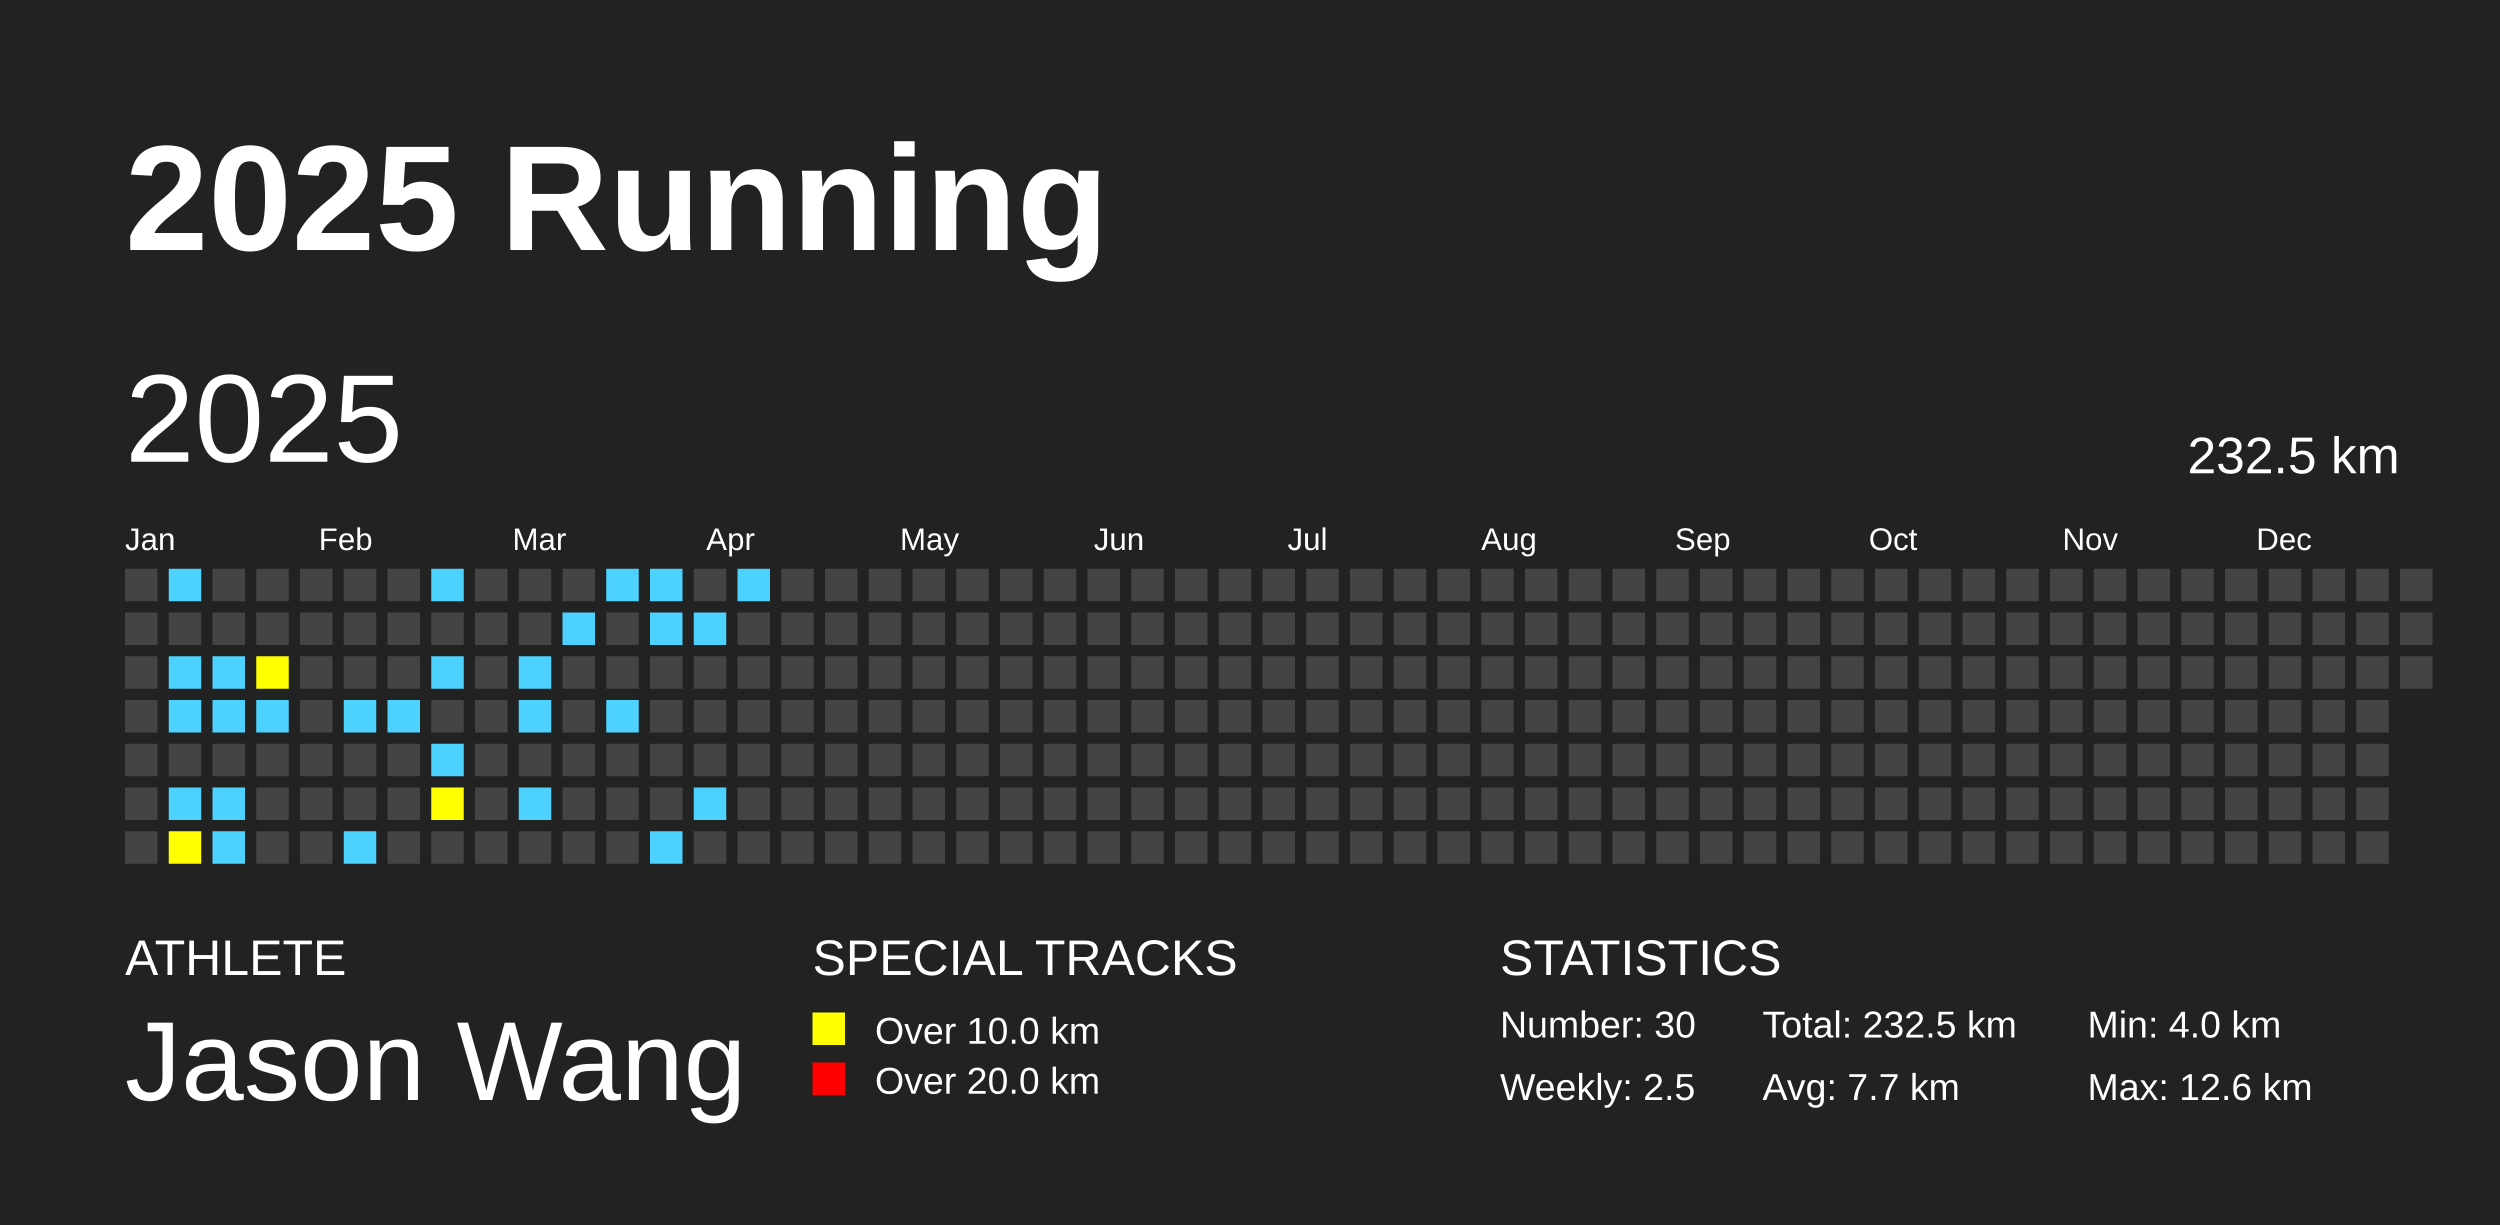
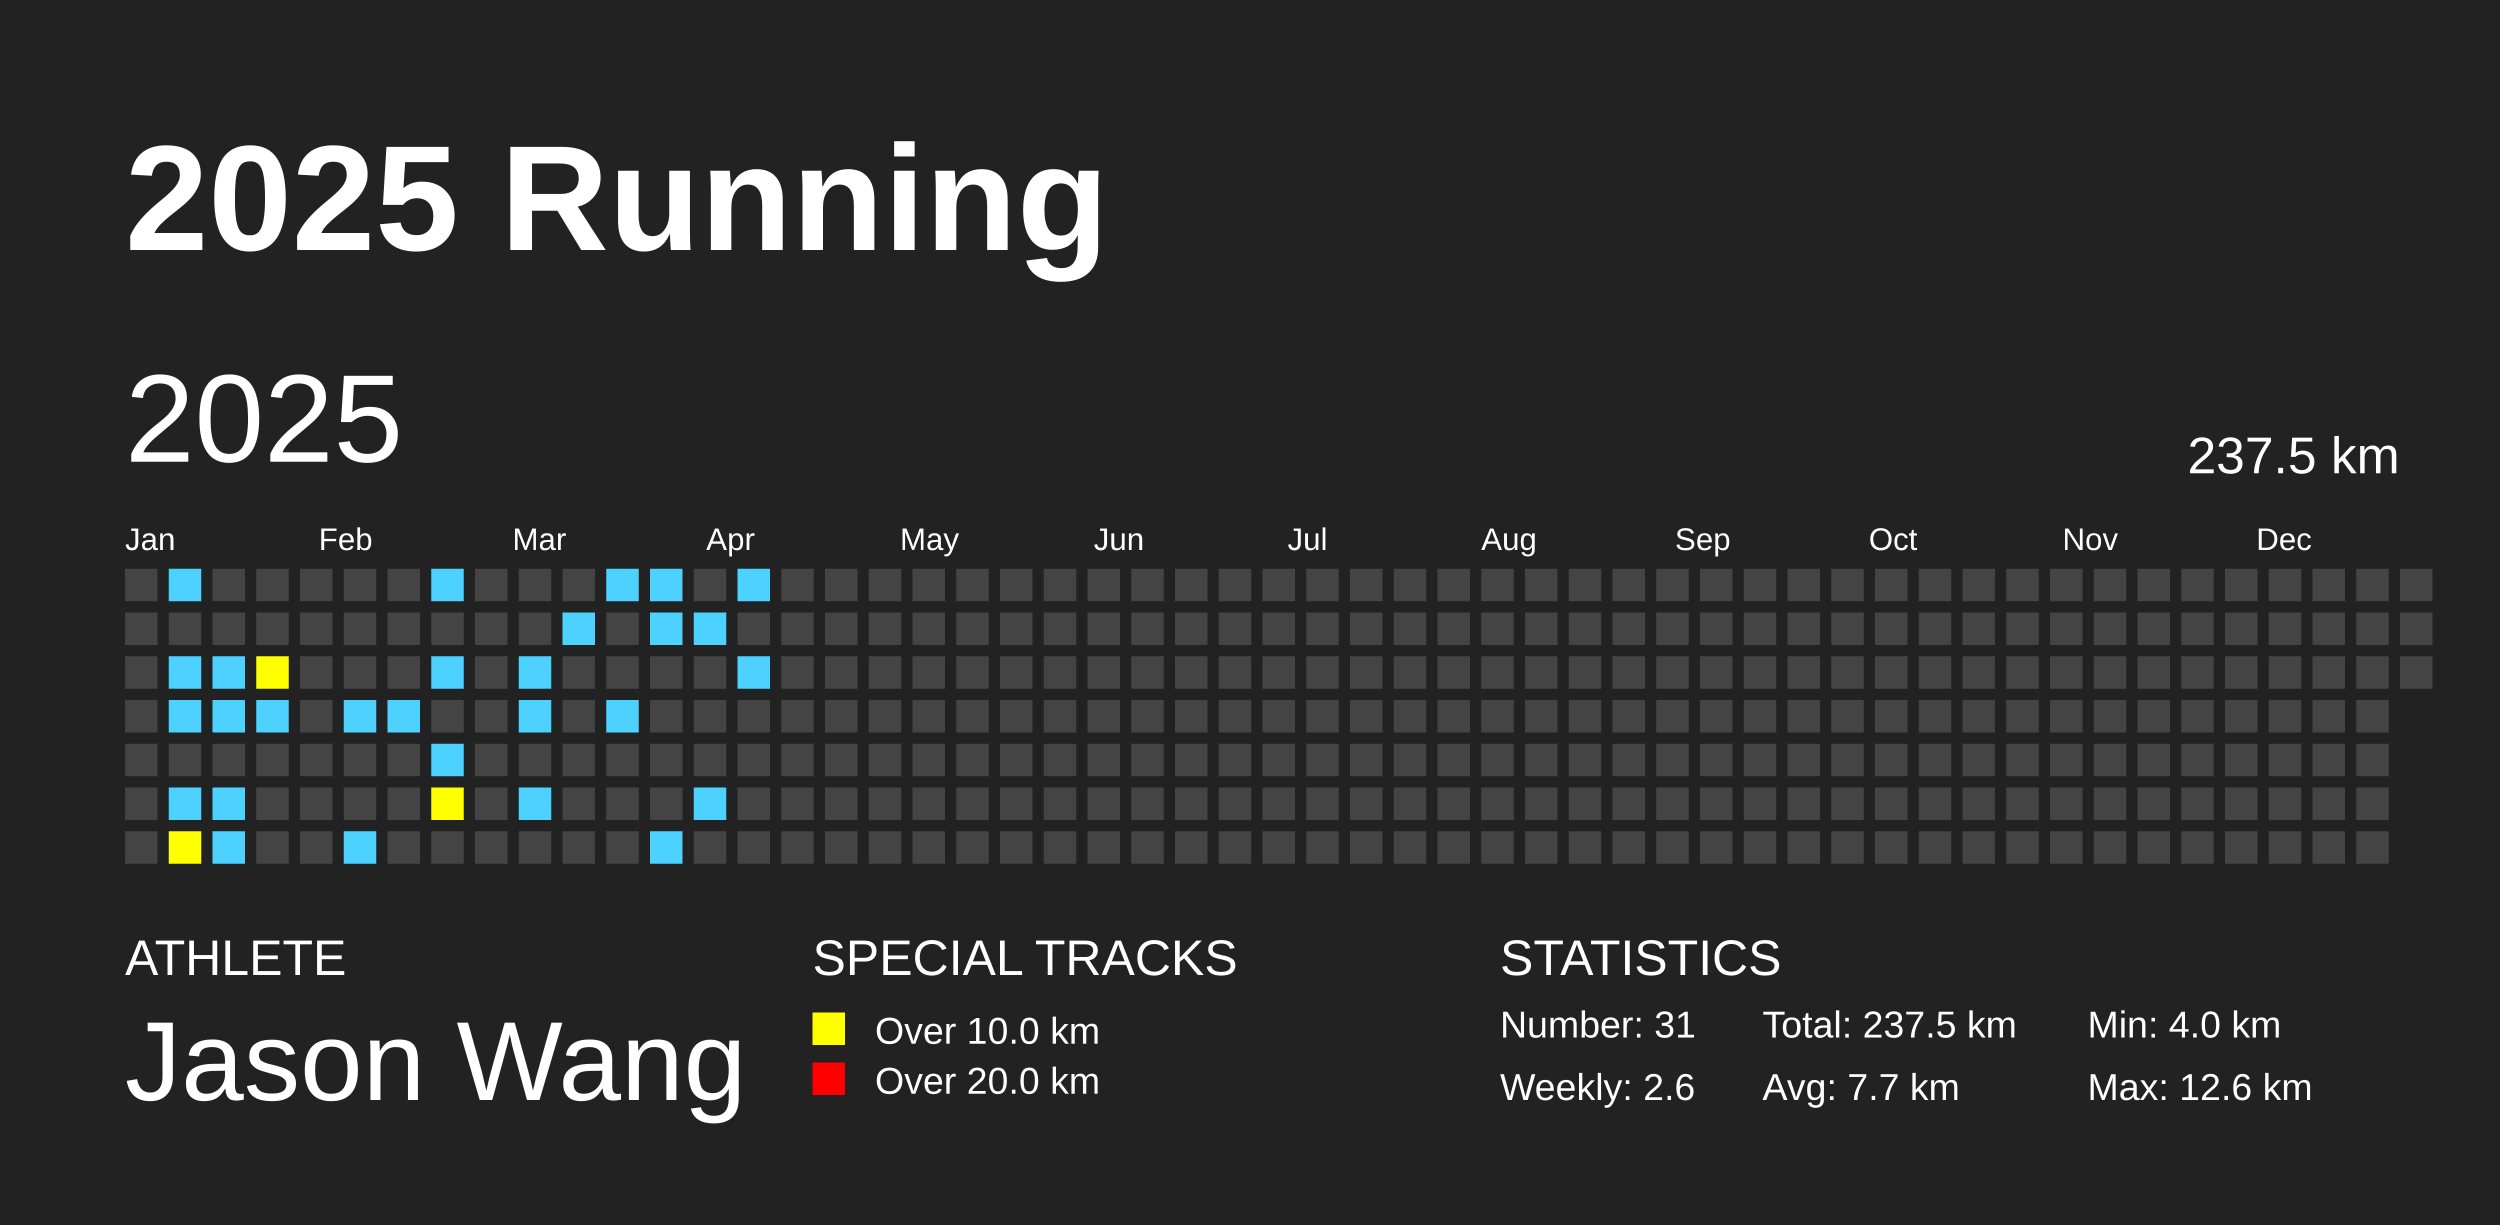
<svg xmlns="http://www.w3.org/2000/svg" baseProfile="full" height="98mm" version="1.1" viewBox="0,0,200,98" width="200mm">
  <defs />
  <rect fill="#222222" height="98" width="200" x="0" y="0" />
  <text fill="#FFFFFF" style="font-size:12px; font-family:Arial; font-weight:bold;" x="10" y="20">2025 Running</text>
  <text fill="#FFFFFF" style="font-size:4px; font-family:Arial" x="10" y="78">ATHLETE</text>
  <text fill="#FFFFFF" style="font-size:9px; font-family:Arial" x="10" y="88">Jason Wang</text>
  <text fill="#FFFFFF" style="font-size:4px; font-family:Arial" x="65" y="78">SPECIAL TRACKS</text>
  <rect fill="yellow" height="2.6" width="2.6" x="65" y="81" />
  <text fill="#FFFFFF" style="font-size:3px; font-family:Arial" x="70" y="83.5">Over 10.0 km</text>
  <rect fill="red" height="2.6" width="2.6" x="65" y="85" />
  <text fill="#FFFFFF" style="font-size:3px; font-family:Arial" x="70" y="87.5">Over 20.0 km</text>
  <text fill="#FFFFFF" style="font-size:4px; font-family:Arial" x="120" y="78">STATISTICS</text>
-   <text fill="#FFFFFF" style="font-size:3px; font-family:Arial" x="120" y="83">Number: 30</text>
-   <text fill="#FFFFFF" style="font-size:3px; font-family:Arial" x="120" y="88">Weekly: 2.5</text>
-   <text fill="#FFFFFF" style="font-size:3px; font-family:Arial" x="141" y="83">Total: 232.5 km</text>
+   <text fill="#FFFFFF" style="font-size:3px; font-family:Arial" x="120" y="83">Number: 31</text>
+   <text fill="#FFFFFF" style="font-size:3px; font-family:Arial" x="120" y="88">Weekly: 2.6</text>
+   <text fill="#FFFFFF" style="font-size:3px; font-family:Arial" x="141" y="83">Total: 237.5 km</text>
  <text fill="#FFFFFF" style="font-size:3px; font-family:Arial" x="141" y="88">Avg: 7.7 km</text>
  <text fill="#FFFFFF" style="font-size:3px; font-family:Arial" x="167" y="83">Min: 4.0 km</text>
  <text fill="#FFFFFF" style="font-size:3px; font-family:Arial" x="167" y="88">Max: 12.6 km</text>
  <text dominant-baseline="hanging" fill="#FFFFFF" style="font-size:10.0px; font-family:Arial;" x="10" y="30">2025</text>
-   <text dominant-baseline="hanging" fill="#FFFFFF" style="font-size:4.125px; font-family:Arial;" x="175" y="35">232.5 km</text>
+   <text dominant-baseline="hanging" fill="#FFFFFF" style="font-size:4.125px; font-family:Arial;" x="175" y="35">237.5 km</text>
  <text fill="#FFFFFF" style="font-size:2.5px; font-family:Arial" x="10.0" y="44">Jan</text>
  <text fill="#FFFFFF" style="font-size:2.5px; font-family:Arial" x="25.5" y="44">Feb</text>
  <text fill="#FFFFFF" style="font-size:2.5px; font-family:Arial" x="41.0" y="44">Mar</text>
  <text fill="#FFFFFF" style="font-size:2.5px; font-family:Arial" x="56.5" y="44">Apr</text>
  <text fill="#FFFFFF" style="font-size:2.5px; font-family:Arial" x="72.0" y="44">May</text>
  <text fill="#FFFFFF" style="font-size:2.5px; font-family:Arial" x="87.5" y="44">Jun</text>
  <text fill="#FFFFFF" style="font-size:2.5px; font-family:Arial" x="103.0" y="44">Jul</text>
  <text fill="#FFFFFF" style="font-size:2.5px; font-family:Arial" x="118.5" y="44">Aug</text>
  <text fill="#FFFFFF" style="font-size:2.5px; font-family:Arial" x="134.0" y="44">Sep</text>
  <text fill="#FFFFFF" style="font-size:2.5px; font-family:Arial" x="149.5" y="44">Oct</text>
  <text fill="#FFFFFF" style="font-size:2.5px; font-family:Arial" x="165.0" y="44">Nov</text>
  <text fill="#FFFFFF" style="font-size:2.5px; font-family:Arial" x="180.5" y="44">Dec</text>
  <rect fill="#444444" height="2.6" width="2.6" x="10.0" y="45.5" />
  <rect fill="#444444" height="2.6" width="2.6" x="10.0" y="49.0" />
  <rect fill="#444444" height="2.6" width="2.6" x="10.0" y="52.5" />
  <rect fill="#444444" height="2.6" width="2.6" x="10.0" y="56.0" />
  <rect fill="#444444" height="2.6" width="2.6" x="10.0" y="59.5" />
  <rect fill="#444444" height="2.6" width="2.6" x="10.0" y="63.0" />
  <rect fill="#444444" height="2.6" width="2.6" x="10.0" y="66.5" />
  <rect fill="#4DD2FF" height="2.6" width="2.6" x="13.5" y="45.5" />
  <rect fill="#444444" height="2.6" width="2.6" x="13.5" y="49.0" />
  <rect fill="#4DD2FF" height="2.6" width="2.6" x="13.5" y="52.5" />
  <rect fill="#4DD2FF" height="2.6" width="2.6" x="13.5" y="56.0" />
  <rect fill="#444444" height="2.6" width="2.6" x="13.5" y="59.5" />
  <rect fill="#4DD2FF" height="2.6" width="2.6" x="13.5" y="63.0" />
  <rect fill="yellow" height="2.6" width="2.6" x="13.5" y="66.5" />
  <rect fill="#444444" height="2.6" width="2.6" x="17.0" y="45.5" />
  <rect fill="#444444" height="2.6" width="2.6" x="17.0" y="49.0" />
  <rect fill="#4DD2FF" height="2.6" width="2.6" x="17.0" y="52.5" />
  <rect fill="#4DD2FF" height="2.6" width="2.6" x="17.0" y="56.0" />
  <rect fill="#444444" height="2.6" width="2.6" x="17.0" y="59.5" />
  <rect fill="#4DD2FF" height="2.6" width="2.6" x="17.0" y="63.0" />
  <rect fill="#4DD2FF" height="2.6" width="2.6" x="17.0" y="66.5" />
  <rect fill="#444444" height="2.6" width="2.6" x="20.5" y="45.5" />
  <rect fill="#444444" height="2.6" width="2.6" x="20.5" y="49.0" />
  <rect fill="yellow" height="2.6" width="2.6" x="20.5" y="52.5" />
  <rect fill="#4DD2FF" height="2.6" width="2.6" x="20.5" y="56.0" />
  <rect fill="#444444" height="2.6" width="2.6" x="20.5" y="59.5" />
  <rect fill="#444444" height="2.6" width="2.6" x="20.5" y="63.0" />
  <rect fill="#444444" height="2.6" width="2.6" x="20.5" y="66.5" />
  <rect fill="#444444" height="2.6" width="2.6" x="24.0" y="45.5" />
  <rect fill="#444444" height="2.6" width="2.6" x="24.0" y="49.0" />
  <rect fill="#444444" height="2.6" width="2.6" x="24.0" y="52.5" />
  <rect fill="#444444" height="2.6" width="2.6" x="24.0" y="56.0" />
  <rect fill="#444444" height="2.6" width="2.6" x="24.0" y="59.5" />
  <rect fill="#444444" height="2.6" width="2.6" x="24.0" y="63.0" />
  <rect fill="#444444" height="2.6" width="2.6" x="24.0" y="66.5" />
  <rect fill="#444444" height="2.6" width="2.6" x="27.5" y="45.5" />
  <rect fill="#444444" height="2.6" width="2.6" x="27.5" y="49.0" />
  <rect fill="#444444" height="2.6" width="2.6" x="27.5" y="52.5" />
  <rect fill="#4DD2FF" height="2.6" width="2.6" x="27.5" y="56.0" />
  <rect fill="#444444" height="2.6" width="2.6" x="27.5" y="59.5" />
  <rect fill="#444444" height="2.6" width="2.6" x="27.5" y="63.0" />
  <rect fill="#4DD2FF" height="2.6" width="2.6" x="27.5" y="66.5" />
  <rect fill="#444444" height="2.6" width="2.6" x="31.0" y="45.5" />
  <rect fill="#444444" height="2.6" width="2.6" x="31.0" y="49.0" />
  <rect fill="#444444" height="2.6" width="2.6" x="31.0" y="52.5" />
  <rect fill="#4DD2FF" height="2.6" width="2.6" x="31.0" y="56.0" />
  <rect fill="#444444" height="2.6" width="2.6" x="31.0" y="59.5" />
  <rect fill="#444444" height="2.6" width="2.6" x="31.0" y="63.0" />
  <rect fill="#444444" height="2.6" width="2.6" x="31.0" y="66.5" />
  <rect fill="#4DD2FF" height="2.6" width="2.6" x="34.5" y="45.5" />
  <rect fill="#444444" height="2.6" width="2.6" x="34.5" y="49.0" />
  <rect fill="#4DD2FF" height="2.6" width="2.6" x="34.5" y="52.5" />
  <rect fill="#444444" height="2.6" width="2.6" x="34.5" y="56.0" />
  <rect fill="#4DD2FF" height="2.6" width="2.6" x="34.5" y="59.5" />
  <rect fill="yellow" height="2.6" width="2.6" x="34.5" y="63.0" />
  <rect fill="#444444" height="2.6" width="2.6" x="34.5" y="66.5" />
  <rect fill="#444444" height="2.6" width="2.6" x="38.0" y="45.5" />
  <rect fill="#444444" height="2.6" width="2.6" x="38.0" y="49.0" />
  <rect fill="#444444" height="2.6" width="2.6" x="38.0" y="52.5" />
  <rect fill="#444444" height="2.6" width="2.6" x="38.0" y="56.0" />
  <rect fill="#444444" height="2.6" width="2.6" x="38.0" y="59.5" />
  <rect fill="#444444" height="2.6" width="2.6" x="38.0" y="63.0" />
  <rect fill="#444444" height="2.6" width="2.6" x="38.0" y="66.5" />
  <rect fill="#444444" height="2.6" width="2.6" x="41.5" y="45.5" />
  <rect fill="#444444" height="2.6" width="2.6" x="41.5" y="49.0" />
  <rect fill="#4DD2FF" height="2.6" width="2.6" x="41.5" y="52.5" />
  <rect fill="#4DD2FF" height="2.6" width="2.6" x="41.5" y="56.0" />
  <rect fill="#444444" height="2.6" width="2.6" x="41.5" y="59.5" />
  <rect fill="#4DD2FF" height="2.6" width="2.6" x="41.5" y="63.0" />
  <rect fill="#444444" height="2.6" width="2.6" x="41.5" y="66.5" />
  <rect fill="#444444" height="2.6" width="2.6" x="45.0" y="45.5" />
  <rect fill="#4DD2FF" height="2.6" width="2.6" x="45.0" y="49.0" />
  <rect fill="#444444" height="2.6" width="2.6" x="45.0" y="52.5" />
  <rect fill="#444444" height="2.6" width="2.6" x="45.0" y="56.0" />
  <rect fill="#444444" height="2.6" width="2.6" x="45.0" y="59.5" />
  <rect fill="#444444" height="2.6" width="2.6" x="45.0" y="63.0" />
  <rect fill="#444444" height="2.6" width="2.6" x="45.0" y="66.5" />
  <rect fill="#4DD2FF" height="2.6" width="2.6" x="48.5" y="45.5" />
  <rect fill="#444444" height="2.6" width="2.6" x="48.5" y="49.0" />
  <rect fill="#444444" height="2.6" width="2.6" x="48.5" y="52.5" />
  <rect fill="#4DD2FF" height="2.6" width="2.6" x="48.5" y="56.0" />
  <rect fill="#444444" height="2.6" width="2.6" x="48.5" y="59.5" />
  <rect fill="#444444" height="2.6" width="2.6" x="48.5" y="63.0" />
  <rect fill="#444444" height="2.6" width="2.6" x="48.5" y="66.5" />
  <rect fill="#4DD2FF" height="2.6" width="2.6" x="52.0" y="45.5" />
  <rect fill="#4DD2FF" height="2.6" width="2.6" x="52.0" y="49.0" />
  <rect fill="#444444" height="2.6" width="2.6" x="52.0" y="52.5" />
  <rect fill="#444444" height="2.6" width="2.6" x="52.0" y="56.0" />
  <rect fill="#444444" height="2.6" width="2.6" x="52.0" y="59.5" />
  <rect fill="#444444" height="2.6" width="2.6" x="52.0" y="63.0" />
  <rect fill="#4DD2FF" height="2.6" width="2.6" x="52.0" y="66.5" />
  <rect fill="#444444" height="2.6" width="2.6" x="55.5" y="45.5" />
  <rect fill="#4DD2FF" height="2.6" width="2.6" x="55.5" y="49.0" />
  <rect fill="#444444" height="2.6" width="2.6" x="55.5" y="52.5" />
  <rect fill="#444444" height="2.6" width="2.6" x="55.5" y="56.0" />
  <rect fill="#444444" height="2.6" width="2.6" x="55.5" y="59.5" />
  <rect fill="#4DD2FF" height="2.6" width="2.6" x="55.5" y="63.0" />
  <rect fill="#444444" height="2.6" width="2.6" x="55.5" y="66.5" />
  <rect fill="#4DD2FF" height="2.6" width="2.6" x="59.0" y="45.5" />
  <rect fill="#444444" height="2.6" width="2.6" x="59.0" y="49.0" />
-   <rect fill="#444444" height="2.6" width="2.6" x="59.0" y="52.5" />
+   <rect fill="#4DD2FF" height="2.6" width="2.6" x="59.0" y="52.5" />
  <rect fill="#444444" height="2.6" width="2.6" x="59.0" y="56.0" />
  <rect fill="#444444" height="2.6" width="2.6" x="59.0" y="59.5" />
  <rect fill="#444444" height="2.6" width="2.6" x="59.0" y="63.0" />
  <rect fill="#444444" height="2.6" width="2.6" x="59.0" y="66.5" />
  <rect fill="#444444" height="2.6" width="2.6" x="62.5" y="45.5" />
  <rect fill="#444444" height="2.6" width="2.6" x="62.5" y="49.0" />
  <rect fill="#444444" height="2.6" width="2.6" x="62.5" y="52.5" />
  <rect fill="#444444" height="2.6" width="2.6" x="62.5" y="56.0" />
  <rect fill="#444444" height="2.6" width="2.6" x="62.5" y="59.5" />
  <rect fill="#444444" height="2.6" width="2.6" x="62.5" y="63.0" />
  <rect fill="#444444" height="2.6" width="2.6" x="62.5" y="66.5" />
  <rect fill="#444444" height="2.6" width="2.6" x="66.0" y="45.5" />
  <rect fill="#444444" height="2.6" width="2.6" x="66.0" y="49.0" />
  <rect fill="#444444" height="2.6" width="2.6" x="66.0" y="52.5" />
  <rect fill="#444444" height="2.6" width="2.6" x="66.0" y="56.0" />
  <rect fill="#444444" height="2.6" width="2.6" x="66.0" y="59.5" />
  <rect fill="#444444" height="2.6" width="2.6" x="66.0" y="63.0" />
  <rect fill="#444444" height="2.6" width="2.6" x="66.0" y="66.5" />
  <rect fill="#444444" height="2.6" width="2.6" x="69.5" y="45.5" />
  <rect fill="#444444" height="2.6" width="2.6" x="69.5" y="49.0" />
  <rect fill="#444444" height="2.6" width="2.6" x="69.5" y="52.5" />
  <rect fill="#444444" height="2.6" width="2.6" x="69.5" y="56.0" />
  <rect fill="#444444" height="2.6" width="2.6" x="69.5" y="59.5" />
  <rect fill="#444444" height="2.6" width="2.6" x="69.5" y="63.0" />
  <rect fill="#444444" height="2.6" width="2.6" x="69.5" y="66.5" />
  <rect fill="#444444" height="2.6" width="2.6" x="73.0" y="45.5" />
  <rect fill="#444444" height="2.6" width="2.6" x="73.0" y="49.0" />
  <rect fill="#444444" height="2.6" width="2.6" x="73.0" y="52.5" />
  <rect fill="#444444" height="2.6" width="2.6" x="73.0" y="56.0" />
  <rect fill="#444444" height="2.6" width="2.6" x="73.0" y="59.5" />
  <rect fill="#444444" height="2.6" width="2.6" x="73.0" y="63.0" />
  <rect fill="#444444" height="2.6" width="2.6" x="73.0" y="66.5" />
  <rect fill="#444444" height="2.6" width="2.6" x="76.5" y="45.5" />
  <rect fill="#444444" height="2.6" width="2.6" x="76.5" y="49.0" />
  <rect fill="#444444" height="2.6" width="2.6" x="76.5" y="52.5" />
  <rect fill="#444444" height="2.6" width="2.6" x="76.5" y="56.0" />
  <rect fill="#444444" height="2.6" width="2.6" x="76.5" y="59.5" />
  <rect fill="#444444" height="2.6" width="2.6" x="76.5" y="63.0" />
  <rect fill="#444444" height="2.6" width="2.6" x="76.5" y="66.5" />
  <rect fill="#444444" height="2.6" width="2.6" x="80.0" y="45.5" />
  <rect fill="#444444" height="2.6" width="2.6" x="80.0" y="49.0" />
  <rect fill="#444444" height="2.6" width="2.6" x="80.0" y="52.5" />
  <rect fill="#444444" height="2.6" width="2.6" x="80.0" y="56.0" />
  <rect fill="#444444" height="2.6" width="2.6" x="80.0" y="59.5" />
  <rect fill="#444444" height="2.6" width="2.6" x="80.0" y="63.0" />
  <rect fill="#444444" height="2.6" width="2.6" x="80.0" y="66.5" />
  <rect fill="#444444" height="2.6" width="2.6" x="83.5" y="45.5" />
  <rect fill="#444444" height="2.6" width="2.6" x="83.5" y="49.0" />
  <rect fill="#444444" height="2.6" width="2.6" x="83.5" y="52.5" />
  <rect fill="#444444" height="2.6" width="2.6" x="83.5" y="56.0" />
  <rect fill="#444444" height="2.6" width="2.6" x="83.5" y="59.5" />
  <rect fill="#444444" height="2.6" width="2.6" x="83.5" y="63.0" />
  <rect fill="#444444" height="2.6" width="2.6" x="83.5" y="66.5" />
  <rect fill="#444444" height="2.6" width="2.6" x="87.0" y="45.5" />
  <rect fill="#444444" height="2.6" width="2.6" x="87.0" y="49.0" />
  <rect fill="#444444" height="2.6" width="2.6" x="87.0" y="52.5" />
  <rect fill="#444444" height="2.6" width="2.6" x="87.0" y="56.0" />
  <rect fill="#444444" height="2.6" width="2.6" x="87.0" y="59.5" />
  <rect fill="#444444" height="2.6" width="2.6" x="87.0" y="63.0" />
  <rect fill="#444444" height="2.6" width="2.6" x="87.0" y="66.5" />
  <rect fill="#444444" height="2.6" width="2.6" x="90.5" y="45.5" />
  <rect fill="#444444" height="2.6" width="2.6" x="90.5" y="49.0" />
  <rect fill="#444444" height="2.6" width="2.6" x="90.5" y="52.5" />
  <rect fill="#444444" height="2.6" width="2.6" x="90.5" y="56.0" />
  <rect fill="#444444" height="2.6" width="2.6" x="90.5" y="59.5" />
  <rect fill="#444444" height="2.6" width="2.6" x="90.5" y="63.0" />
  <rect fill="#444444" height="2.6" width="2.6" x="90.5" y="66.5" />
  <rect fill="#444444" height="2.6" width="2.6" x="94.0" y="45.5" />
  <rect fill="#444444" height="2.6" width="2.6" x="94.0" y="49.0" />
  <rect fill="#444444" height="2.6" width="2.6" x="94.0" y="52.5" />
  <rect fill="#444444" height="2.6" width="2.6" x="94.0" y="56.0" />
  <rect fill="#444444" height="2.6" width="2.6" x="94.0" y="59.5" />
  <rect fill="#444444" height="2.6" width="2.6" x="94.0" y="63.0" />
  <rect fill="#444444" height="2.6" width="2.6" x="94.0" y="66.5" />
  <rect fill="#444444" height="2.6" width="2.6" x="97.5" y="45.5" />
  <rect fill="#444444" height="2.6" width="2.6" x="97.5" y="49.0" />
  <rect fill="#444444" height="2.6" width="2.6" x="97.5" y="52.5" />
  <rect fill="#444444" height="2.6" width="2.6" x="97.5" y="56.0" />
  <rect fill="#444444" height="2.6" width="2.6" x="97.5" y="59.5" />
  <rect fill="#444444" height="2.6" width="2.6" x="97.5" y="63.0" />
  <rect fill="#444444" height="2.6" width="2.6" x="97.5" y="66.5" />
  <rect fill="#444444" height="2.6" width="2.6" x="101.0" y="45.5" />
  <rect fill="#444444" height="2.6" width="2.6" x="101.0" y="49.0" />
  <rect fill="#444444" height="2.6" width="2.6" x="101.0" y="52.5" />
  <rect fill="#444444" height="2.6" width="2.6" x="101.0" y="56.0" />
  <rect fill="#444444" height="2.6" width="2.6" x="101.0" y="59.5" />
  <rect fill="#444444" height="2.6" width="2.6" x="101.0" y="63.0" />
  <rect fill="#444444" height="2.6" width="2.6" x="101.0" y="66.5" />
  <rect fill="#444444" height="2.6" width="2.6" x="104.5" y="45.5" />
  <rect fill="#444444" height="2.6" width="2.6" x="104.5" y="49.0" />
  <rect fill="#444444" height="2.6" width="2.6" x="104.5" y="52.5" />
  <rect fill="#444444" height="2.6" width="2.6" x="104.5" y="56.0" />
  <rect fill="#444444" height="2.6" width="2.6" x="104.5" y="59.5" />
  <rect fill="#444444" height="2.6" width="2.6" x="104.5" y="63.0" />
  <rect fill="#444444" height="2.6" width="2.6" x="104.5" y="66.5" />
  <rect fill="#444444" height="2.6" width="2.6" x="108.0" y="45.5" />
  <rect fill="#444444" height="2.6" width="2.6" x="108.0" y="49.0" />
  <rect fill="#444444" height="2.6" width="2.6" x="108.0" y="52.5" />
  <rect fill="#444444" height="2.6" width="2.6" x="108.0" y="56.0" />
  <rect fill="#444444" height="2.6" width="2.6" x="108.0" y="59.5" />
  <rect fill="#444444" height="2.6" width="2.6" x="108.0" y="63.0" />
  <rect fill="#444444" height="2.6" width="2.6" x="108.0" y="66.5" />
  <rect fill="#444444" height="2.6" width="2.6" x="111.5" y="45.5" />
  <rect fill="#444444" height="2.6" width="2.6" x="111.5" y="49.0" />
  <rect fill="#444444" height="2.6" width="2.6" x="111.5" y="52.5" />
  <rect fill="#444444" height="2.6" width="2.6" x="111.5" y="56.0" />
  <rect fill="#444444" height="2.6" width="2.6" x="111.5" y="59.5" />
  <rect fill="#444444" height="2.6" width="2.6" x="111.5" y="63.0" />
  <rect fill="#444444" height="2.6" width="2.6" x="111.5" y="66.5" />
  <rect fill="#444444" height="2.6" width="2.6" x="115.0" y="45.5" />
  <rect fill="#444444" height="2.6" width="2.6" x="115.0" y="49.0" />
  <rect fill="#444444" height="2.6" width="2.6" x="115.0" y="52.5" />
  <rect fill="#444444" height="2.6" width="2.6" x="115.0" y="56.0" />
  <rect fill="#444444" height="2.6" width="2.6" x="115.0" y="59.5" />
  <rect fill="#444444" height="2.6" width="2.6" x="115.0" y="63.0" />
  <rect fill="#444444" height="2.6" width="2.6" x="115.0" y="66.5" />
  <rect fill="#444444" height="2.6" width="2.6" x="118.5" y="45.5" />
  <rect fill="#444444" height="2.6" width="2.6" x="118.5" y="49.0" />
  <rect fill="#444444" height="2.6" width="2.6" x="118.5" y="52.5" />
  <rect fill="#444444" height="2.6" width="2.6" x="118.5" y="56.0" />
  <rect fill="#444444" height="2.6" width="2.6" x="118.5" y="59.5" />
  <rect fill="#444444" height="2.6" width="2.6" x="118.5" y="63.0" />
  <rect fill="#444444" height="2.6" width="2.6" x="118.5" y="66.5" />
  <rect fill="#444444" height="2.6" width="2.6" x="122.0" y="45.5" />
  <rect fill="#444444" height="2.6" width="2.6" x="122.0" y="49.0" />
  <rect fill="#444444" height="2.6" width="2.6" x="122.0" y="52.5" />
  <rect fill="#444444" height="2.6" width="2.6" x="122.0" y="56.0" />
  <rect fill="#444444" height="2.6" width="2.6" x="122.0" y="59.5" />
  <rect fill="#444444" height="2.6" width="2.6" x="122.0" y="63.0" />
  <rect fill="#444444" height="2.6" width="2.6" x="122.0" y="66.5" />
  <rect fill="#444444" height="2.6" width="2.6" x="125.5" y="45.5" />
  <rect fill="#444444" height="2.6" width="2.6" x="125.5" y="49.0" />
  <rect fill="#444444" height="2.6" width="2.6" x="125.5" y="52.5" />
  <rect fill="#444444" height="2.6" width="2.6" x="125.5" y="56.0" />
  <rect fill="#444444" height="2.6" width="2.6" x="125.5" y="59.5" />
  <rect fill="#444444" height="2.6" width="2.6" x="125.5" y="63.0" />
  <rect fill="#444444" height="2.6" width="2.6" x="125.5" y="66.5" />
  <rect fill="#444444" height="2.6" width="2.6" x="129.0" y="45.5" />
  <rect fill="#444444" height="2.6" width="2.6" x="129.0" y="49.0" />
  <rect fill="#444444" height="2.6" width="2.6" x="129.0" y="52.5" />
  <rect fill="#444444" height="2.6" width="2.6" x="129.0" y="56.0" />
  <rect fill="#444444" height="2.6" width="2.6" x="129.0" y="59.5" />
  <rect fill="#444444" height="2.6" width="2.6" x="129.0" y="63.0" />
  <rect fill="#444444" height="2.6" width="2.6" x="129.0" y="66.5" />
  <rect fill="#444444" height="2.6" width="2.6" x="132.5" y="45.5" />
  <rect fill="#444444" height="2.6" width="2.6" x="132.5" y="49.0" />
  <rect fill="#444444" height="2.6" width="2.6" x="132.5" y="52.5" />
  <rect fill="#444444" height="2.6" width="2.6" x="132.5" y="56.0" />
  <rect fill="#444444" height="2.6" width="2.6" x="132.5" y="59.5" />
  <rect fill="#444444" height="2.6" width="2.6" x="132.5" y="63.0" />
  <rect fill="#444444" height="2.6" width="2.6" x="132.5" y="66.5" />
  <rect fill="#444444" height="2.6" width="2.6" x="136.0" y="45.5" />
  <rect fill="#444444" height="2.6" width="2.6" x="136.0" y="49.0" />
  <rect fill="#444444" height="2.6" width="2.6" x="136.0" y="52.5" />
  <rect fill="#444444" height="2.6" width="2.6" x="136.0" y="56.0" />
  <rect fill="#444444" height="2.6" width="2.6" x="136.0" y="59.5" />
  <rect fill="#444444" height="2.6" width="2.6" x="136.0" y="63.0" />
  <rect fill="#444444" height="2.6" width="2.6" x="136.0" y="66.5" />
  <rect fill="#444444" height="2.6" width="2.6" x="139.5" y="45.5" />
  <rect fill="#444444" height="2.6" width="2.6" x="139.5" y="49.0" />
  <rect fill="#444444" height="2.6" width="2.6" x="139.5" y="52.5" />
  <rect fill="#444444" height="2.6" width="2.6" x="139.5" y="56.0" />
  <rect fill="#444444" height="2.6" width="2.6" x="139.5" y="59.5" />
  <rect fill="#444444" height="2.6" width="2.6" x="139.5" y="63.0" />
  <rect fill="#444444" height="2.6" width="2.6" x="139.5" y="66.5" />
  <rect fill="#444444" height="2.6" width="2.6" x="143.0" y="45.5" />
  <rect fill="#444444" height="2.6" width="2.6" x="143.0" y="49.0" />
  <rect fill="#444444" height="2.6" width="2.6" x="143.0" y="52.5" />
  <rect fill="#444444" height="2.6" width="2.6" x="143.0" y="56.0" />
  <rect fill="#444444" height="2.6" width="2.6" x="143.0" y="59.5" />
  <rect fill="#444444" height="2.6" width="2.6" x="143.0" y="63.0" />
  <rect fill="#444444" height="2.6" width="2.6" x="143.0" y="66.5" />
  <rect fill="#444444" height="2.6" width="2.6" x="146.5" y="45.5" />
  <rect fill="#444444" height="2.6" width="2.6" x="146.5" y="49.0" />
  <rect fill="#444444" height="2.6" width="2.6" x="146.5" y="52.5" />
  <rect fill="#444444" height="2.6" width="2.6" x="146.5" y="56.0" />
  <rect fill="#444444" height="2.6" width="2.6" x="146.5" y="59.5" />
  <rect fill="#444444" height="2.6" width="2.6" x="146.5" y="63.0" />
  <rect fill="#444444" height="2.6" width="2.6" x="146.5" y="66.5" />
  <rect fill="#444444" height="2.6" width="2.6" x="150.0" y="45.5" />
  <rect fill="#444444" height="2.6" width="2.6" x="150.0" y="49.0" />
  <rect fill="#444444" height="2.6" width="2.6" x="150.0" y="52.5" />
  <rect fill="#444444" height="2.6" width="2.6" x="150.0" y="56.0" />
  <rect fill="#444444" height="2.6" width="2.6" x="150.0" y="59.5" />
  <rect fill="#444444" height="2.6" width="2.6" x="150.0" y="63.0" />
  <rect fill="#444444" height="2.6" width="2.6" x="150.0" y="66.5" />
  <rect fill="#444444" height="2.6" width="2.6" x="153.5" y="45.5" />
  <rect fill="#444444" height="2.6" width="2.6" x="153.5" y="49.0" />
  <rect fill="#444444" height="2.6" width="2.6" x="153.5" y="52.5" />
  <rect fill="#444444" height="2.6" width="2.6" x="153.5" y="56.0" />
  <rect fill="#444444" height="2.6" width="2.6" x="153.5" y="59.5" />
  <rect fill="#444444" height="2.6" width="2.6" x="153.5" y="63.0" />
  <rect fill="#444444" height="2.6" width="2.6" x="153.5" y="66.5" />
  <rect fill="#444444" height="2.6" width="2.6" x="157.0" y="45.5" />
  <rect fill="#444444" height="2.6" width="2.6" x="157.0" y="49.0" />
  <rect fill="#444444" height="2.6" width="2.6" x="157.0" y="52.5" />
  <rect fill="#444444" height="2.6" width="2.6" x="157.0" y="56.0" />
  <rect fill="#444444" height="2.6" width="2.6" x="157.0" y="59.5" />
  <rect fill="#444444" height="2.6" width="2.6" x="157.0" y="63.0" />
  <rect fill="#444444" height="2.6" width="2.6" x="157.0" y="66.5" />
  <rect fill="#444444" height="2.6" width="2.6" x="160.5" y="45.5" />
  <rect fill="#444444" height="2.6" width="2.6" x="160.5" y="49.0" />
  <rect fill="#444444" height="2.6" width="2.6" x="160.5" y="52.5" />
  <rect fill="#444444" height="2.6" width="2.6" x="160.5" y="56.0" />
  <rect fill="#444444" height="2.6" width="2.6" x="160.5" y="59.5" />
  <rect fill="#444444" height="2.6" width="2.6" x="160.5" y="63.0" />
  <rect fill="#444444" height="2.6" width="2.6" x="160.5" y="66.5" />
  <rect fill="#444444" height="2.6" width="2.6" x="164.0" y="45.5" />
  <rect fill="#444444" height="2.6" width="2.6" x="164.0" y="49.0" />
  <rect fill="#444444" height="2.6" width="2.6" x="164.0" y="52.5" />
  <rect fill="#444444" height="2.6" width="2.6" x="164.0" y="56.0" />
  <rect fill="#444444" height="2.6" width="2.6" x="164.0" y="59.5" />
  <rect fill="#444444" height="2.6" width="2.6" x="164.0" y="63.0" />
  <rect fill="#444444" height="2.6" width="2.6" x="164.0" y="66.5" />
  <rect fill="#444444" height="2.6" width="2.6" x="167.5" y="45.5" />
  <rect fill="#444444" height="2.6" width="2.6" x="167.5" y="49.0" />
  <rect fill="#444444" height="2.6" width="2.6" x="167.5" y="52.5" />
  <rect fill="#444444" height="2.6" width="2.6" x="167.5" y="56.0" />
  <rect fill="#444444" height="2.6" width="2.6" x="167.5" y="59.5" />
  <rect fill="#444444" height="2.6" width="2.6" x="167.5" y="63.0" />
  <rect fill="#444444" height="2.6" width="2.6" x="167.5" y="66.5" />
  <rect fill="#444444" height="2.6" width="2.6" x="171.0" y="45.5" />
  <rect fill="#444444" height="2.6" width="2.6" x="171.0" y="49.0" />
  <rect fill="#444444" height="2.6" width="2.6" x="171.0" y="52.5" />
  <rect fill="#444444" height="2.6" width="2.6" x="171.0" y="56.0" />
  <rect fill="#444444" height="2.6" width="2.6" x="171.0" y="59.5" />
  <rect fill="#444444" height="2.6" width="2.6" x="171.0" y="63.0" />
  <rect fill="#444444" height="2.6" width="2.6" x="171.0" y="66.5" />
  <rect fill="#444444" height="2.6" width="2.6" x="174.5" y="45.5" />
  <rect fill="#444444" height="2.6" width="2.6" x="174.5" y="49.0" />
  <rect fill="#444444" height="2.6" width="2.6" x="174.5" y="52.5" />
  <rect fill="#444444" height="2.6" width="2.6" x="174.5" y="56.0" />
  <rect fill="#444444" height="2.6" width="2.6" x="174.5" y="59.5" />
  <rect fill="#444444" height="2.6" width="2.6" x="174.5" y="63.0" />
  <rect fill="#444444" height="2.6" width="2.6" x="174.5" y="66.5" />
  <rect fill="#444444" height="2.6" width="2.6" x="178.0" y="45.5" />
  <rect fill="#444444" height="2.6" width="2.6" x="178.0" y="49.0" />
  <rect fill="#444444" height="2.6" width="2.6" x="178.0" y="52.5" />
  <rect fill="#444444" height="2.6" width="2.6" x="178.0" y="56.0" />
  <rect fill="#444444" height="2.6" width="2.6" x="178.0" y="59.5" />
  <rect fill="#444444" height="2.6" width="2.6" x="178.0" y="63.0" />
  <rect fill="#444444" height="2.6" width="2.6" x="178.0" y="66.5" />
  <rect fill="#444444" height="2.6" width="2.6" x="181.5" y="45.5" />
  <rect fill="#444444" height="2.6" width="2.6" x="181.5" y="49.0" />
  <rect fill="#444444" height="2.6" width="2.6" x="181.5" y="52.5" />
  <rect fill="#444444" height="2.6" width="2.6" x="181.5" y="56.0" />
  <rect fill="#444444" height="2.6" width="2.6" x="181.5" y="59.5" />
  <rect fill="#444444" height="2.6" width="2.6" x="181.5" y="63.0" />
  <rect fill="#444444" height="2.6" width="2.6" x="181.5" y="66.5" />
  <rect fill="#444444" height="2.6" width="2.6" x="185.0" y="45.5" />
  <rect fill="#444444" height="2.6" width="2.6" x="185.0" y="49.0" />
  <rect fill="#444444" height="2.6" width="2.6" x="185.0" y="52.5" />
  <rect fill="#444444" height="2.6" width="2.6" x="185.0" y="56.0" />
  <rect fill="#444444" height="2.6" width="2.6" x="185.0" y="59.5" />
  <rect fill="#444444" height="2.6" width="2.6" x="185.0" y="63.0" />
  <rect fill="#444444" height="2.6" width="2.6" x="185.0" y="66.5" />
  <rect fill="#444444" height="2.6" width="2.6" x="188.5" y="45.5" />
  <rect fill="#444444" height="2.6" width="2.6" x="188.5" y="49.0" />
  <rect fill="#444444" height="2.6" width="2.6" x="188.5" y="52.5" />
  <rect fill="#444444" height="2.6" width="2.6" x="188.5" y="56.0" />
  <rect fill="#444444" height="2.6" width="2.6" x="188.5" y="59.5" />
  <rect fill="#444444" height="2.6" width="2.6" x="188.5" y="63.0" />
  <rect fill="#444444" height="2.6" width="2.6" x="188.5" y="66.5" />
  <rect fill="#444444" height="2.6" width="2.6" x="192.0" y="45.5" />
  <rect fill="#444444" height="2.6" width="2.6" x="192.0" y="49.0" />
  <rect fill="#444444" height="2.6" width="2.6" x="192.0" y="52.5" />
</svg>
